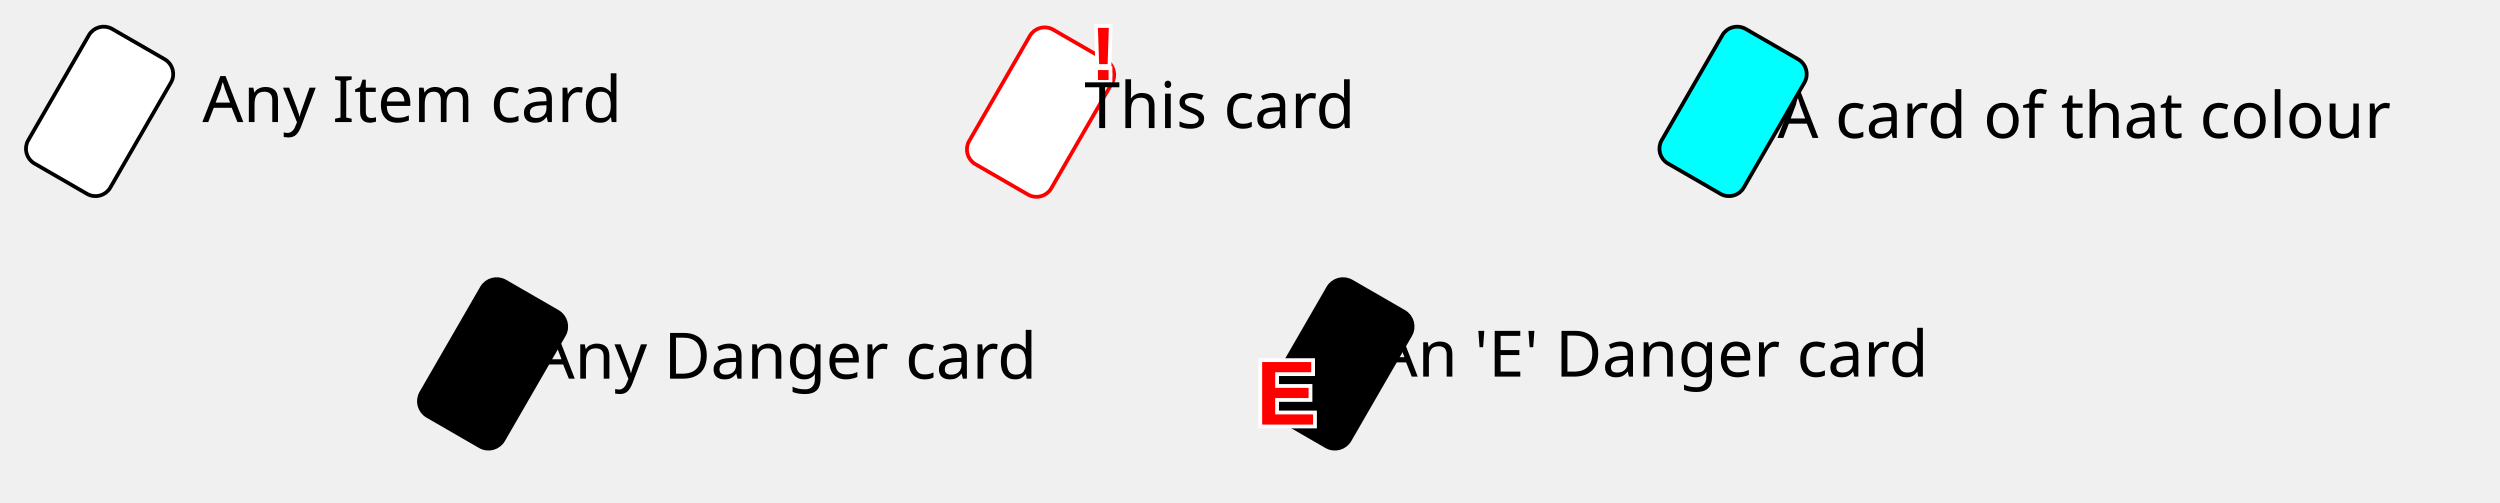
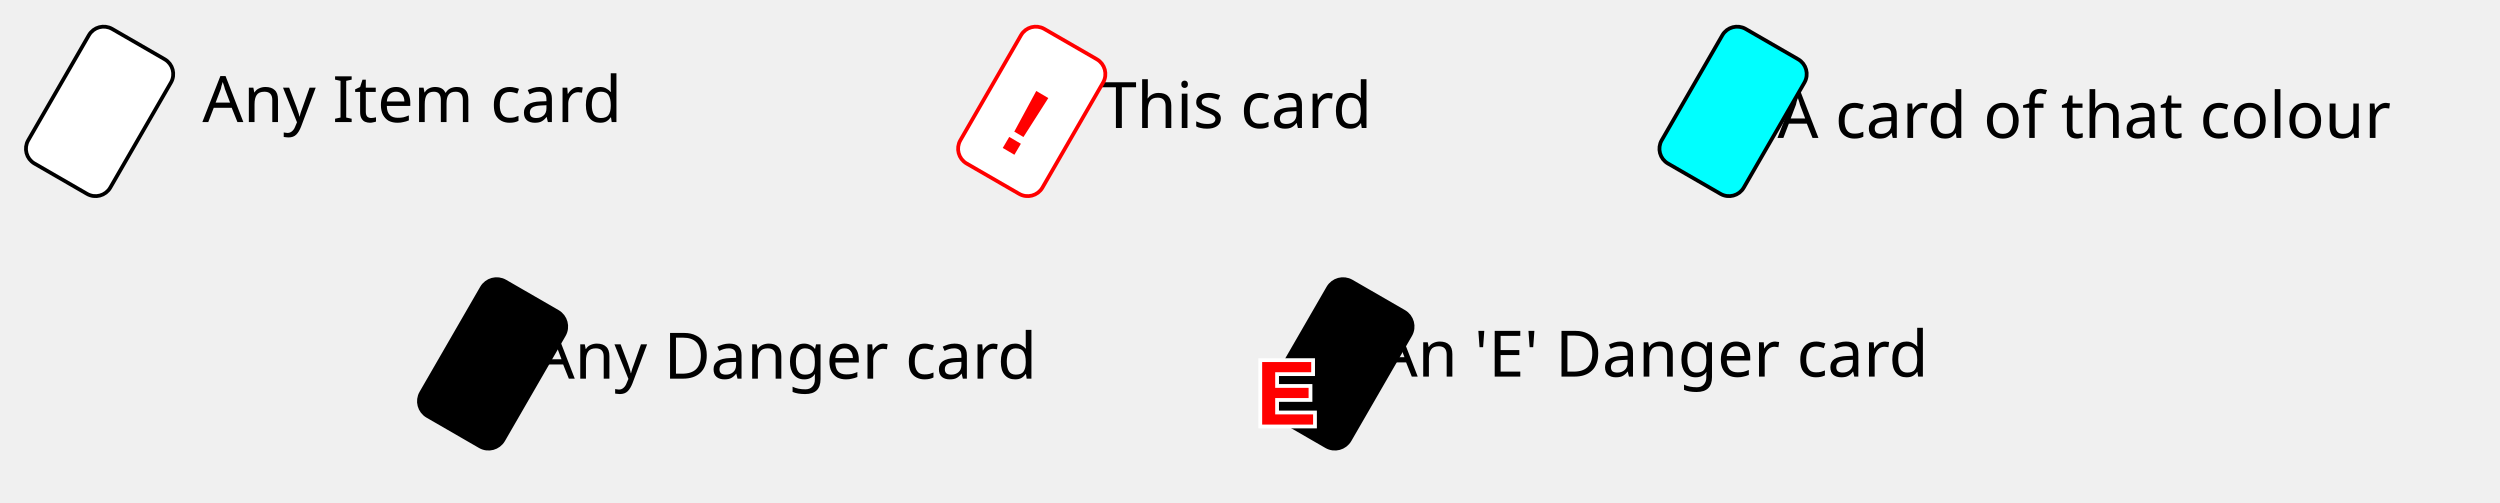
<svg xmlns="http://www.w3.org/2000/svg" width="164.898mm" height="33.128mm" viewBox="0 0 164.898 33.128" version="1.1" id="svg2401">
  <defs id="defs2398" />
  <g id="layer1" transform="translate(-15.05533,-21.42534)">
-     <g id="g2616" transform="translate(64.15169,-29.77812)">
-       <g id="g1743" transform="translate(-220.3152,-17.05011)">
-         <rect x="242.543" y="-59.414" width="6" height="10" fill="#ffffff" stroke="#000000" stroke-width="0.5" style="stroke:#ff0000;paint-order:stroke" rx="1" ry="1" transform="rotate(30)" id="rect2623-8" />
-         <text font-family="Arial" font-size="5px" x="243.999" y="73.531" fill="#ff0000" stroke="#ffffff" stroke-width="0.5" style="paint-order:stroke" font-weight="bold" text-anchor="middle" id="text2625-7">!</text>
-       </g>
-       <text xml:space="preserve" style="font-weight:bold;font-size:4.233px;line-height:1.25;font-family:sans-serif;-inkscape-font-specification:'sans-serif Bold';text-align:center;text-anchor:middle;stroke-width:0.265" x="35.206" y="59.648" id="text4162-37-36-2">
-         <tspan style="font-style:normal;font-variant:normal;font-weight:normal;font-stretch:normal;font-size:4.233px;font-family:sans-serif;-inkscape-font-specification:sans-serif;stroke-width:0.265" x="35.206" y="59.648" id="tspan2344-7">This card</tspan>
-       </text>
-     </g>
+     <text xml:space="preserve" style="font-weight:bold;font-size:4.233px;line-height:1.25;font-family:sans-serif;-inkscape-font-specification:'sans-serif Bold';text-align:center;text-anchor:middle;stroke-width:0.265" x="99.358" y="29.87" id="text4162-37-36-2">
+       <tspan style="font-style:normal;font-variant:normal;font-weight:normal;font-stretch:normal;font-size:4.233px;font-family:sans-serif;-inkscape-font-specification:sans-serif;stroke-width:0.265" x="99.358" y="29.87" id="tspan2344-7">This card</tspan>
+     </text>
    <g id="g12572">
      <g id="g2978" transform="translate(-133.4047,-55.40572)">
        <rect x="252.471" y="-36.064" width="6" height="10" fill="#000000" stroke="#000000" stroke-width="0.5" style="paint-order:stroke" rx="1" ry="1" transform="rotate(30)" id="rect1732" />
        <text font-family="Arial" font-size="6px" x="233.305" y="104.833" fill="#000000" stroke="#ffffff" stroke-width="0.5" style="fill:#ff0000;fill-opacity:1;paint-order:stroke" font-weight="bold" text-anchor="middle" id="text1734">E</text>
      </g>
      <text xml:space="preserve" style="font-weight:bold;font-size:4.233px;line-height:1.25;font-family:sans-serif;-inkscape-font-specification:'sans-serif Bold';text-align:center;text-anchor:middle;stroke-width:0.265" x="127.904" y="46.265" id="text4162-37-36-2-3">
        <tspan style="font-style:normal;font-variant:normal;font-weight:normal;font-stretch:normal;font-size:4.233px;font-family:sans-serif;-inkscape-font-specification:sans-serif;stroke-width:0.265" x="127.904" y="46.265" id="tspan2344-7-6">An 'E' Danger card</tspan>
      </text>
    </g>
    <g id="g2634" transform="translate(27.79786,-52.04356)">
      <text xml:space="preserve" style="font-weight:bold;font-size:4.233px;line-height:1.25;font-family:sans-serif;-inkscape-font-specification:'sans-serif Bold';text-align:center;text-anchor:middle;stroke-width:0.265" x="42.904" y="98.445" id="text4162-37-36-2-3-6">
        <tspan style="font-style:normal;font-variant:normal;font-weight:normal;font-stretch:normal;font-size:4.233px;font-family:sans-serif;-inkscape-font-specification:sans-serif;stroke-width:0.265" x="42.904" y="98.445" id="tspan2344-7-6-2">Any Danger card</tspan>
      </text>
      <g id="g2341" transform="translate(-216.0281,-41.27747)">
        <rect x="270.562" y="-2.728" width="6" height="10" fill="#000000" stroke="#000000" stroke-width="0.5" style="paint-order:stroke" rx="1" ry="1" transform="rotate(30)" id="rect1714-5" />
      </g>
    </g>
    <g id="g2621" transform="translate(2.086172,-42.78263)">
      <text xml:space="preserve" style="font-weight:bold;font-size:4.233px;line-height:1.25;font-family:sans-serif;-inkscape-font-specification:'sans-serif Bold';text-align:start;text-anchor:start;stroke-width:0.265" x="26.316" y="72.256" id="text4162-37-36-2-3-1">
        <tspan style="font-style:normal;font-variant:normal;font-weight:normal;font-stretch:normal;font-size:4.233px;font-family:sans-serif;-inkscape-font-specification:sans-serif;text-align:start;text-anchor:start;stroke-width:0.265" x="26.316" y="72.256" id="tspan2344-7-6-27">Any Item card</tspan>
      </text>
      <rect x="49.698" y="47.2" width="6" height="10" fill="#ffffff" stroke="#000000" stroke-width="0.5" style="paint-order:stroke" rx="1" ry="1" transform="rotate(30)" id="rect2329-9" />
    </g>
    <g id="g2639" transform="translate(109.8301,-81.38504)">
      <text xml:space="preserve" style="font-weight:bold;font-size:4.233px;line-height:1.25;font-family:sans-serif;-inkscape-font-specification:'sans-serif Bold';text-align:center;text-anchor:middle;stroke-width:0.265" x="46.545" y="111.903" id="text4162-37-36-2-3-1-0-6">
        <tspan style="font-style:normal;font-variant:normal;font-weight:normal;font-stretch:normal;font-size:4.233px;font-family:sans-serif;-inkscape-font-specification:sans-serif;stroke-width:0.265" x="46.545" y="111.903" id="tspan2344-7-6-27-9-0">A card of that colour</tspan>
      </text>
      <rect x="68.999" y="80.631" width="6" height="10" fill="#ffffff" stroke="#000000" stroke-width="0.5" style="fill:#00ffff;paint-order:stroke" rx="1" ry="1" transform="rotate(30)" id="rect2329-9-3" />
    </g>
+     <g id="g4259" transform="translate(10.58333,0.04252092)">
+       <rect x="74.173" y="-16.381" width="6" height="10" fill="#ffffff" stroke="#000000" stroke-width="0.5" style="stroke:#ff0000;paint-order:stroke" rx="1" ry="1" transform="rotate(30)" id="rect2623-8-3" />
+       <text font-family="Arial" font-size="5px" x="77.116" y="-8.958" fill="#ff0000" stroke="#ffffff" stroke-width="0.5" style="font-size:6.35px;paint-order:stroke" font-weight="bold" text-anchor="middle" id="text2625-7-6" transform="rotate(30.46546)">!</text>
+     </g>
  </g>
</svg>
